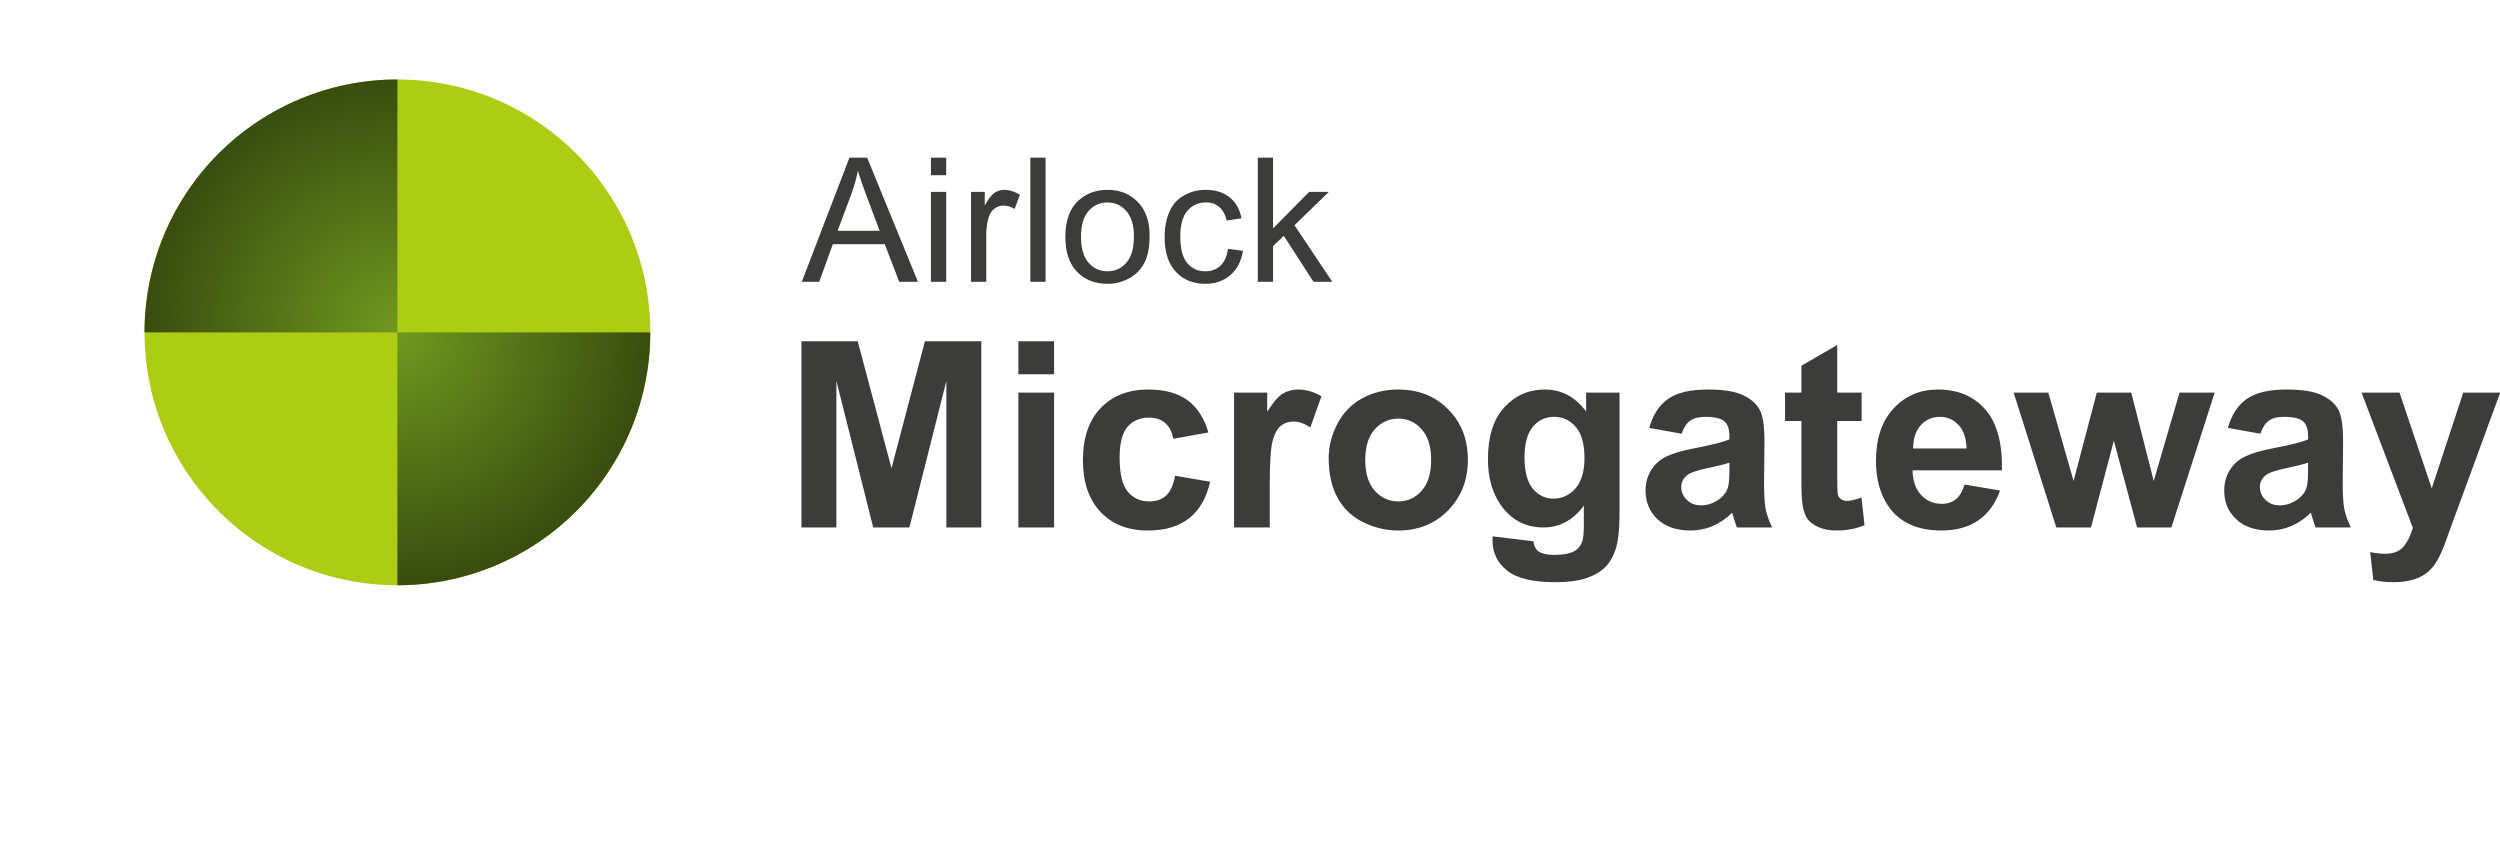
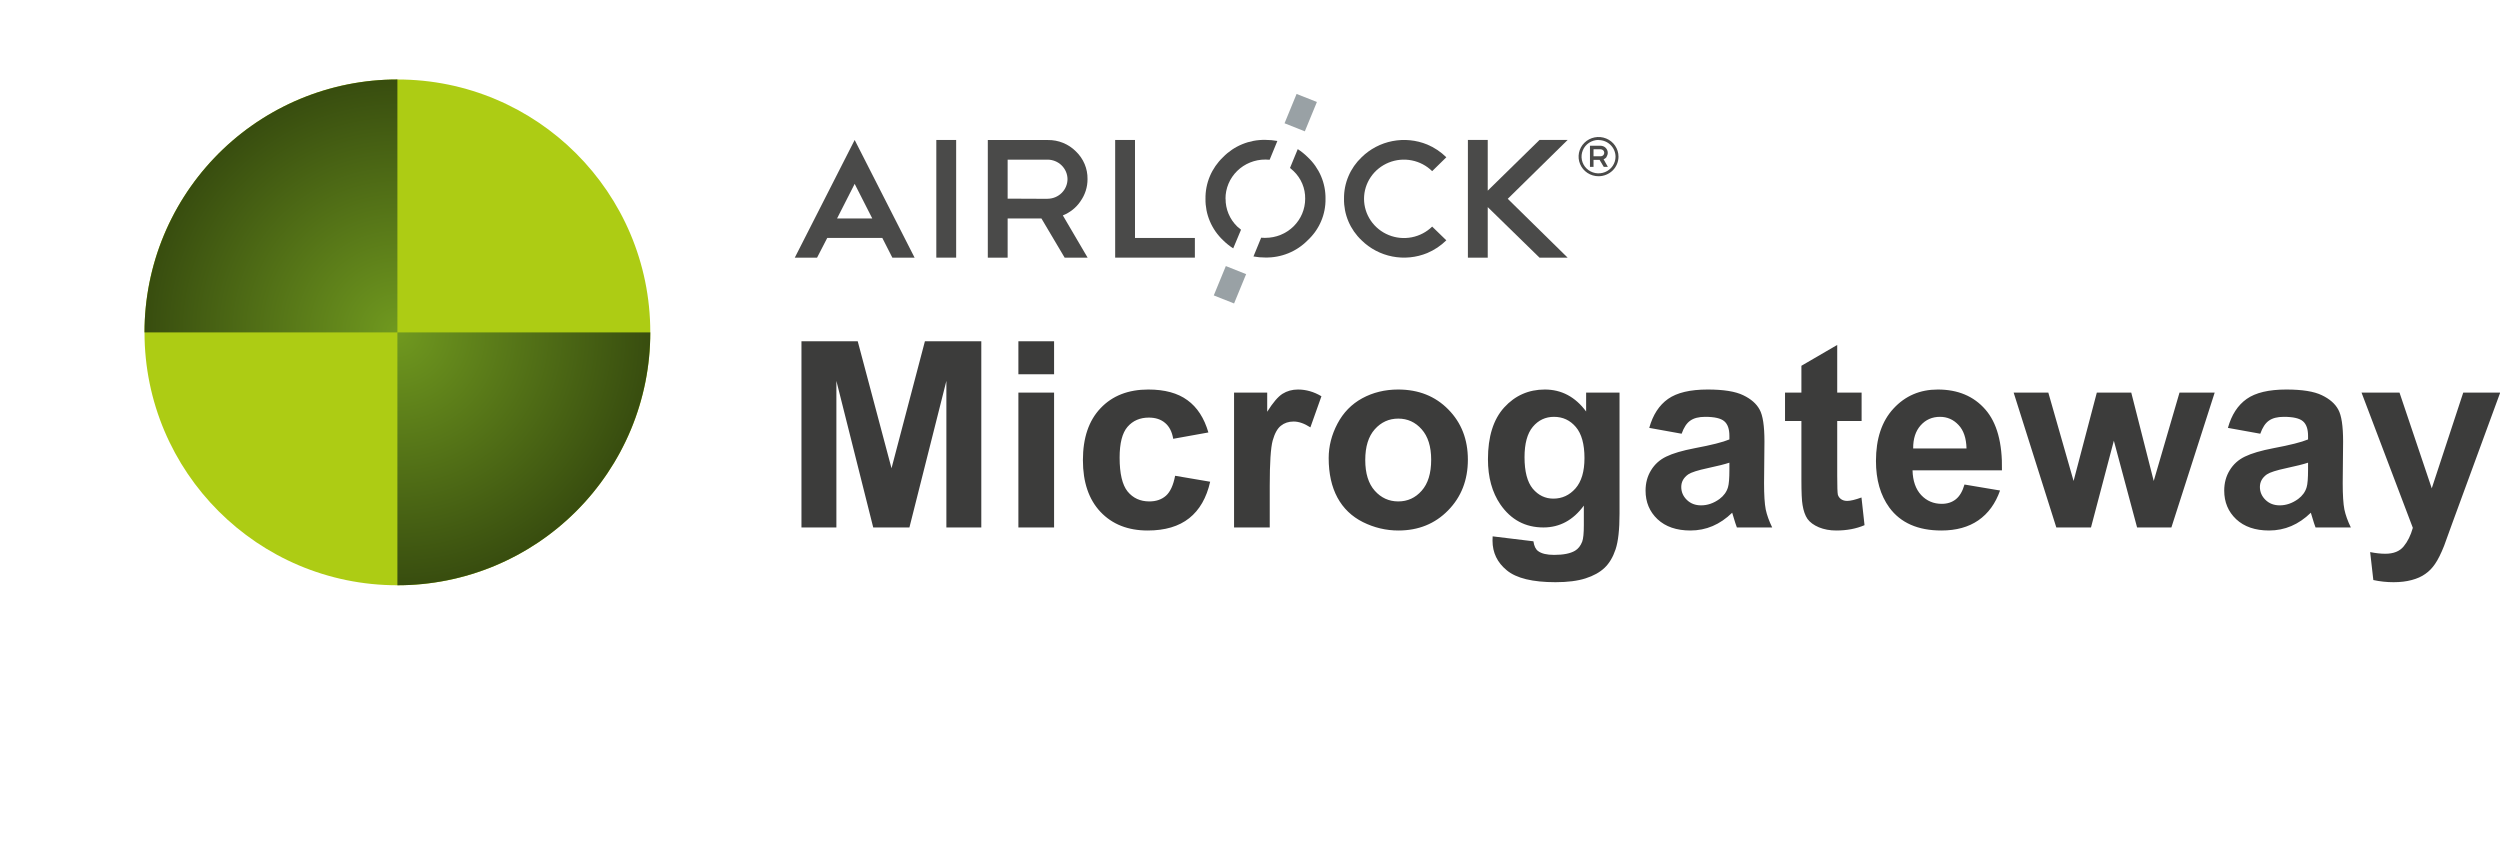
<svg xmlns="http://www.w3.org/2000/svg" width="346" height="120" viewBox="0 0 346 120" fill="none">
+   <g opacity="0.8">
+     <path d="M216.959 19.371H213.065L205.903 26.387V19.371H203.157V35.657H205.903V28.664L213.065 35.657H216.959L208.673 27.516L216.959 19.371Z" fill="#1D1D1B" />
+     <path d="M188.445 21.767C187.661 22.511 187.041 23.405 186.623 24.394C186.204 25.383 185.997 26.445 186.012 27.516C185.994 28.586 186.201 29.649 186.619 30.638C187.038 31.626 187.659 32.519 188.445 33.261C189.611 34.409 191.097 35.189 192.716 35.502C194.335 35.816 196.012 35.648 197.533 35.021C198.518 34.604 199.413 34.007 200.171 33.261L198.212 31.359C197.438 32.117 196.454 32.633 195.382 32.841C194.311 33.049 193.201 32.941 192.193 32.53C191.184 32.119 190.322 31.423 189.715 30.531C189.108 29.638 188.783 28.589 188.782 27.516C188.782 26.442 189.107 25.393 189.715 24.5C190.322 23.608 191.185 22.913 192.195 22.503C193.205 22.093 194.315 21.987 195.386 22.198C196.457 22.409 197.441 22.928 198.212 23.688L200.171 21.767C199.414 21.018 198.519 20.42 197.533 20.003C196.011 19.378 194.335 19.212 192.716 19.526C191.098 19.841 189.611 20.62 188.445 21.767Z" fill="#1D1D1B" />
+     <path d="M154.339 35.657H165.37V32.934H157.084V19.371H154.339V35.657Z" fill="#1D1D1B" />
+     <path d="M144.997 27.516L139.457 27.492V22.094H144.997C145.722 22.1 146.416 22.386 146.929 22.889C147.442 23.392 147.735 24.073 147.743 24.785C147.742 25.503 147.453 26.191 146.939 26.701C146.425 27.211 145.727 27.501 144.997 27.508V27.516ZM149.533 27.859C150.177 26.96 150.52 25.885 150.513 24.785C150.525 24.073 150.389 23.366 150.113 22.708C149.836 22.05 149.426 21.454 148.907 20.958C148.402 20.448 147.797 20.046 147.128 19.774C146.459 19.503 145.741 19.368 145.017 19.379H136.712V35.657H139.457V30.235H144.134L147.346 35.657H150.525L147.097 29.812C148.089 29.418 148.938 28.741 149.533 27.867" fill="#1D1D1B" />
+     <path d="M132.332 19.371H129.586V35.657H132.332V19.371Z" fill="#1D1D1B" />
+     <path d="M118.286 25.448L120.722 30.235H115.849L118.286 25.448ZM110 35.657H113.083L114.488 32.934H122.115L123.5 35.657H126.579L118.286 19.371L110 35.657Z" fill="#1D1D1B" />
+     <path d="M180.99 21.751C180.57 21.334 180.107 20.961 179.609 20.638L178.537 23.242C178.709 23.378 178.874 23.523 179.031 23.676C179.55 24.173 179.96 24.769 180.237 25.427C180.513 26.085 180.649 26.792 180.637 27.504C180.637 28.216 180.495 28.921 180.218 29.578C179.941 30.236 179.534 30.833 179.022 31.336C178.51 31.839 177.901 32.238 177.232 32.509C176.563 32.781 175.845 32.919 175.121 32.918C174.924 32.918 174.72 32.918 174.547 32.894L173.479 35.495C174.021 35.594 174.57 35.643 175.121 35.641C176.214 35.661 177.3 35.459 178.31 35.048C179.32 34.636 180.232 34.024 180.99 33.249C181.784 32.513 182.414 31.621 182.837 30.632C183.261 29.643 183.47 28.577 183.451 27.504C183.464 26.43 183.253 25.365 182.83 24.375C182.407 23.386 181.78 22.492 180.99 21.751ZM169.609 27.504C169.606 26.791 169.747 26.085 170.024 25.426C170.3 24.767 170.706 24.168 171.219 23.664C171.732 23.16 172.341 22.761 173.011 22.49C173.681 22.218 174.4 22.08 175.125 22.082C175.323 22.081 175.522 22.091 175.719 22.11L176.787 19.509C176.239 19.409 175.683 19.358 175.125 19.36C174.034 19.338 172.951 19.54 171.944 19.952C170.936 20.363 170.026 20.976 169.272 21.751C168.488 22.496 167.869 23.39 167.45 24.38C167.032 25.369 166.824 26.433 166.839 27.504C166.822 28.575 167.029 29.637 167.448 30.625C167.866 31.614 168.487 32.507 169.272 33.249C169.698 33.673 170.169 34.05 170.677 34.374L171.757 31.793C171.573 31.654 171.396 31.505 171.227 31.347C170.712 30.845 170.304 30.246 170.028 29.586C169.753 28.925 169.614 28.218 169.621 27.504" fill="#1D1D1B" />
+     <path d="M169.655 36.823L167.986 40.884L170.796 42L172.465 37.939L169.655 36.823Z" fill="#808A8E" />
+     <path d="M179.449 13L177.78 17.061L180.59 18.177L182.259 14.116L179.449 13Z" fill="#808A8E" />
+     <path d="M221.535 21.628H220.544V20.662H221.535C221.665 20.662 221.79 20.712 221.883 20.802C221.975 20.892 222.028 21.015 222.029 21.143C222.03 21.207 222.018 21.271 221.993 21.331C221.968 21.391 221.931 21.445 221.884 21.49C221.838 21.535 221.784 21.571 221.724 21.595C221.664 21.618 221.6 21.63 221.535 21.628ZM222.338 21.692C222.454 21.53 222.516 21.337 222.514 21.139C222.511 20.884 222.407 20.641 222.224 20.46C222.042 20.28 221.794 20.177 221.535 20.172H220.05V23.092H220.544V22.122H221.382L221.957 23.092H222.527L221.936 22.043C222.115 21.974 222.268 21.852 222.374 21.695" fill="#1D1D1B" />
+     <path d="M221.238 24.391C220.692 24.391 220.157 24.231 219.703 23.933C219.249 23.634 218.895 23.21 218.686 22.714C218.477 22.218 218.423 21.672 218.53 21.145C218.636 20.618 218.9 20.134 219.287 19.755C219.673 19.375 220.166 19.117 220.702 19.013C221.238 18.908 221.793 18.963 222.298 19.169C222.803 19.375 223.234 19.723 223.536 20.17C223.839 20.617 224.001 21.143 224 21.68C223.999 22.399 223.707 23.089 223.19 23.597C222.672 24.105 221.97 24.391 221.238 24.391ZM221.238 19.367C220.773 19.367 220.318 19.503 219.931 19.757C219.544 20.011 219.243 20.372 219.065 20.795C218.887 21.217 218.84 21.682 218.931 22.131C219.022 22.579 219.246 22.991 219.575 23.315C219.904 23.638 220.323 23.858 220.779 23.948C221.235 24.037 221.709 23.991 222.139 23.816C222.568 23.641 222.936 23.345 223.194 22.964C223.452 22.584 223.591 22.137 223.591 21.68C223.585 21.07 223.335 20.486 222.895 20.056C222.454 19.626 221.859 19.384 221.238 19.383V19.367Z" fill="#1D1D1B" />
+   </g>
  <circle cx="55" cy="46" r="35" fill="#ADCC14" />
-   <path d="M55 11C50.404 11 45.852 11.905 41.606 13.664C37.36 15.423 33.501 18.001 30.251 21.251C27.001 24.501 24.423 28.36 22.664 32.606C20.905 36.852 20 41.404 20 46L55 46V11Z" fill="url(#paint0_radial_1422_1300)" />
-   <path d="M55 81C59.596 81 64.147 80.095 68.394 78.336C72.64 76.577 76.499 73.999 79.749 70.749C82.999 67.499 85.577 63.64 87.336 59.394C89.095 55.148 90 50.596 90 46L55 46V81Z" fill="url(#paint1_radial_1422_1300)" />
+   <path d="M55 11C50.404 11 45.852 11.905 41.606 13.664C37.36 15.423 33.501 18.001 30.251 21.251C27.001 24.501 24.423 28.36 22.664 32.606C20.905 36.852 20 41.404 20 46L55 46L55 11Z" fill="url(#paint0_radial_1418_472)" />
+   <path d="M55 81C59.596 81 64.147 80.095 68.394 78.336C72.64 76.577 76.499 73.999 79.749 70.749C82.999 67.499 85.577 63.64 87.336 59.394C89.095 55.148 90 50.596 90 46L55 46L55 81Z" fill="url(#paint1_radial_1418_472)" />
  <path d="M110.922 73V47.23H118.709L123.385 64.809L128.008 47.23H135.812V73H130.979V52.715L125.863 73H120.854L115.756 52.715V73H110.922ZM140.945 51.801V47.23H145.885V51.801H140.945ZM140.945 73V54.332H145.885V73H140.945ZM167.242 59.852L162.373 60.73C162.209 59.758 161.834 59.025 161.248 58.533C160.674 58.041 159.924 57.795 158.998 57.795C157.768 57.795 156.783 58.223 156.045 59.078C155.318 59.922 154.955 61.34 154.955 63.332C154.955 65.547 155.324 67.111 156.062 68.025C156.812 68.939 157.814 69.397 159.068 69.397C160.006 69.397 160.773 69.133 161.371 68.606C161.969 68.066 162.391 67.147 162.637 65.846L167.488 66.672C166.984 68.898 166.018 70.58 164.588 71.717C163.158 72.853 161.242 73.422 158.84 73.422C156.109 73.422 153.93 72.561 152.301 70.838C150.684 69.115 149.875 66.731 149.875 63.684C149.875 60.602 150.689 58.205 152.318 56.494C153.947 54.772 156.15 53.91 158.928 53.91C161.201 53.91 163.006 54.402 164.342 55.387C165.689 56.359 166.656 57.848 167.242 59.852ZM175.732 73H170.793V54.332H175.381V56.986C176.166 55.732 176.869 54.906 177.49 54.508C178.123 54.109 178.838 53.91 179.635 53.91C180.76 53.91 181.844 54.221 182.887 54.842L181.357 59.148C180.525 58.609 179.752 58.34 179.037 58.34C178.346 58.34 177.76 58.533 177.279 58.92C176.799 59.295 176.418 59.98 176.137 60.977C175.867 61.973 175.732 64.059 175.732 67.234V73ZM183.889 63.402C183.889 61.762 184.293 60.174 185.102 58.639C185.91 57.103 187.053 55.932 188.529 55.123C190.018 54.315 191.676 53.91 193.504 53.91C196.328 53.91 198.643 54.83 200.447 56.67C202.252 58.498 203.154 60.812 203.154 63.613C203.154 66.438 202.24 68.781 200.412 70.644C198.596 72.496 196.305 73.422 193.539 73.422C191.828 73.422 190.193 73.035 188.635 72.262C187.088 71.488 185.91 70.357 185.102 68.869C184.293 67.369 183.889 65.547 183.889 63.402ZM188.951 63.666C188.951 65.518 189.391 66.936 190.27 67.92C191.148 68.904 192.232 69.397 193.521 69.397C194.811 69.397 195.889 68.904 196.756 67.92C197.635 66.936 198.074 65.506 198.074 63.631C198.074 61.803 197.635 60.397 196.756 59.412C195.889 58.428 194.811 57.935 193.521 57.935C192.232 57.935 191.148 58.428 190.27 59.412C189.391 60.397 188.951 61.815 188.951 63.666ZM206.582 74.231L212.225 74.916C212.318 75.572 212.535 76.023 212.875 76.269C213.344 76.621 214.082 76.797 215.09 76.797C216.379 76.797 217.346 76.603 217.99 76.217C218.424 75.959 218.752 75.543 218.975 74.969C219.127 74.559 219.203 73.803 219.203 72.701V69.977C217.727 71.992 215.863 73 213.613 73C211.105 73 209.119 71.939 207.654 69.818C206.506 68.143 205.932 66.057 205.932 63.56C205.932 60.432 206.682 58.041 208.182 56.389C209.693 54.736 211.568 53.91 213.807 53.91C216.115 53.91 218.02 54.924 219.52 56.951V54.332H224.143V71.084C224.143 73.287 223.961 74.934 223.598 76.023C223.234 77.113 222.725 77.969 222.068 78.59C221.412 79.211 220.533 79.697 219.432 80.049C218.342 80.4 216.959 80.576 215.283 80.576C212.119 80.576 209.875 80.031 208.551 78.941C207.227 77.863 206.564 76.492 206.564 74.828C206.564 74.664 206.57 74.465 206.582 74.231ZM210.994 63.279C210.994 65.26 211.375 66.713 212.137 67.639C212.91 68.553 213.859 69.01 214.984 69.01C216.191 69.01 217.211 68.541 218.043 67.603C218.875 66.654 219.291 65.254 219.291 63.402C219.291 61.469 218.893 60.033 218.096 59.096C217.299 58.158 216.291 57.69 215.072 57.69C213.889 57.69 212.91 58.152 212.137 59.078C211.375 59.992 210.994 61.393 210.994 63.279ZM232.738 60.027L228.256 59.219C228.76 57.414 229.627 56.078 230.857 55.211C232.088 54.344 233.916 53.91 236.342 53.91C238.545 53.91 240.186 54.174 241.264 54.701C242.342 55.217 243.098 55.879 243.531 56.688C243.977 57.484 244.199 58.955 244.199 61.1L244.146 66.865C244.146 68.506 244.223 69.719 244.375 70.504C244.539 71.277 244.838 72.109 245.271 73H240.385C240.256 72.672 240.098 72.186 239.91 71.541C239.828 71.248 239.77 71.055 239.734 70.961C238.891 71.781 237.988 72.397 237.027 72.807C236.066 73.217 235.041 73.422 233.951 73.422C232.029 73.422 230.512 72.9 229.398 71.857C228.297 70.814 227.746 69.496 227.746 67.902C227.746 66.848 227.998 65.91 228.502 65.09C229.006 64.258 229.709 63.625 230.611 63.191C231.525 62.746 232.838 62.359 234.549 62.031C236.857 61.598 238.457 61.193 239.348 60.818V60.326C239.348 59.377 239.113 58.703 238.645 58.305C238.176 57.895 237.291 57.69 235.99 57.69C235.111 57.69 234.426 57.865 233.934 58.217C233.441 58.557 233.043 59.16 232.738 60.027ZM239.348 64.035C238.715 64.246 237.713 64.498 236.342 64.791C234.971 65.084 234.074 65.371 233.652 65.652C233.008 66.109 232.686 66.689 232.686 67.393C232.686 68.084 232.943 68.682 233.459 69.186C233.975 69.689 234.631 69.941 235.428 69.941C236.318 69.941 237.168 69.648 237.977 69.062C238.574 68.617 238.967 68.072 239.154 67.428C239.283 67.006 239.348 66.203 239.348 65.019V64.035ZM257.646 54.332V58.27H254.271V65.793C254.271 67.316 254.301 68.207 254.359 68.465C254.43 68.711 254.576 68.916 254.799 69.08C255.033 69.244 255.314 69.326 255.643 69.326C256.1 69.326 256.762 69.168 257.629 68.852L258.051 72.684C256.902 73.176 255.602 73.422 254.148 73.422C253.258 73.422 252.455 73.275 251.74 72.982C251.025 72.678 250.498 72.291 250.158 71.822C249.83 71.342 249.602 70.697 249.473 69.889C249.367 69.314 249.314 68.154 249.314 66.408V58.27H247.047V54.332H249.314V50.623L254.271 47.74V54.332H257.646ZM271.885 67.059L276.807 67.885C276.174 69.689 275.172 71.066 273.801 72.016C272.441 72.953 270.736 73.422 268.686 73.422C265.439 73.422 263.037 72.361 261.479 70.24C260.248 68.541 259.633 66.397 259.633 63.807C259.633 60.713 260.441 58.293 262.059 56.547C263.676 54.789 265.721 53.91 268.193 53.91C270.971 53.91 273.162 54.83 274.768 56.67C276.373 58.498 277.141 61.305 277.07 65.09H264.695C264.73 66.555 265.129 67.697 265.891 68.518C266.652 69.326 267.602 69.731 268.738 69.731C269.512 69.731 270.162 69.519 270.689 69.098C271.217 68.676 271.615 67.996 271.885 67.059ZM272.166 62.066C272.131 60.637 271.762 59.553 271.059 58.815C270.355 58.065 269.5 57.69 268.492 57.69C267.414 57.69 266.523 58.082 265.82 58.867C265.117 59.652 264.771 60.719 264.783 62.066H272.166ZM284.594 73L278.688 54.332H283.486L286.984 66.566L290.201 54.332H294.965L298.076 66.566L301.645 54.332H306.514L300.52 73H295.773L292.557 60.994L289.393 73H284.594ZM312.824 60.027L308.342 59.219C308.846 57.414 309.713 56.078 310.943 55.211C312.174 54.344 314.002 53.91 316.428 53.91C318.631 53.91 320.271 54.174 321.35 54.701C322.428 55.217 323.184 55.879 323.617 56.688C324.062 57.484 324.285 58.955 324.285 61.1L324.232 66.865C324.232 68.506 324.309 69.719 324.461 70.504C324.625 71.277 324.924 72.109 325.357 73H320.471C320.342 72.672 320.184 72.186 319.996 71.541C319.914 71.248 319.855 71.055 319.82 70.961C318.977 71.781 318.074 72.397 317.113 72.807C316.152 73.217 315.127 73.422 314.037 73.422C312.115 73.422 310.598 72.9 309.484 71.857C308.383 70.814 307.832 69.496 307.832 67.902C307.832 66.848 308.084 65.91 308.588 65.09C309.092 64.258 309.795 63.625 310.697 63.191C311.611 62.746 312.924 62.359 314.635 62.031C316.943 61.598 318.543 61.193 319.434 60.818V60.326C319.434 59.377 319.199 58.703 318.73 58.305C318.262 57.895 317.377 57.69 316.076 57.69C315.197 57.69 314.512 57.865 314.02 58.217C313.527 58.557 313.129 59.16 312.824 60.027ZM319.434 64.035C318.801 64.246 317.799 64.498 316.428 64.791C315.057 65.084 314.16 65.371 313.738 65.652C313.094 66.109 312.771 66.689 312.771 67.393C312.771 68.084 313.029 68.682 313.545 69.186C314.061 69.689 314.717 69.941 315.514 69.941C316.404 69.941 317.254 69.648 318.062 69.062C318.66 68.617 319.053 68.072 319.24 67.428C319.369 67.006 319.434 66.203 319.434 65.019V64.035ZM326.834 54.332H332.09L336.555 67.586L340.914 54.332H346.029L339.438 72.297L338.26 75.549C337.826 76.639 337.41 77.471 337.012 78.045C336.625 78.619 336.174 79.082 335.658 79.434C335.154 79.797 334.527 80.078 333.777 80.277C333.039 80.477 332.201 80.576 331.264 80.576C330.314 80.576 329.383 80.477 328.469 80.277L328.029 76.41C328.803 76.562 329.5 76.639 330.121 76.639C331.27 76.639 332.119 76.299 332.67 75.619C333.221 74.951 333.643 74.096 333.936 73.053L326.834 54.332Z" fill="#3C3C3B" />
-   <path d="M110.965 39L117.562 21.82H120.012L127.043 39H124.453L122.449 33.797H115.266L113.379 39H110.965ZM115.922 31.945H121.746L119.953 27.188C119.406 25.742 119 24.555 118.734 23.625C118.516 24.727 118.207 25.82 117.809 26.906L115.922 31.945ZM128.842 24.246V21.82H130.951V24.246H128.842ZM128.842 39V26.555H130.951V39H128.842ZM134.39 39V26.555H136.289V28.441C136.773 27.559 137.218 26.977 137.625 26.695C138.039 26.414 138.492 26.273 138.984 26.273C139.695 26.273 140.417 26.5 141.152 26.953L140.425 28.91C139.91 28.605 139.394 28.453 138.878 28.453C138.417 28.453 138.003 28.594 137.636 28.875C137.269 29.148 137.007 29.531 136.851 30.023C136.617 30.773 136.5 31.594 136.5 32.484V39H134.39ZM142.599 39V21.82H144.708V39H142.599ZM147.444 32.777C147.444 30.473 148.085 28.766 149.366 27.656C150.437 26.734 151.741 26.273 153.28 26.273C154.991 26.273 156.39 26.836 157.476 27.961C158.562 29.078 159.105 30.625 159.105 32.602C159.105 34.203 158.862 35.465 158.378 36.387C157.901 37.301 157.202 38.012 156.28 38.52C155.366 39.027 154.366 39.281 153.28 39.281C151.538 39.281 150.128 38.723 149.05 37.605C147.98 36.488 147.444 34.879 147.444 32.777ZM149.612 32.777C149.612 34.371 149.96 35.566 150.655 36.363C151.351 37.152 152.226 37.547 153.28 37.547C154.327 37.547 155.198 37.148 155.894 36.352C156.589 35.555 156.937 34.34 156.937 32.707C156.937 31.168 156.585 30.004 155.882 29.215C155.187 28.418 154.319 28.02 153.28 28.02C152.226 28.02 151.351 28.414 150.655 29.203C149.96 29.992 149.612 31.184 149.612 32.777ZM169.95 34.441L172.024 34.711C171.798 36.141 171.216 37.262 170.278 38.074C169.348 38.879 168.204 39.281 166.845 39.281C165.141 39.281 163.77 38.727 162.731 37.617C161.7 36.5 161.184 34.902 161.184 32.824C161.184 31.48 161.407 30.305 161.852 29.297C162.298 28.289 162.973 27.535 163.88 27.035C164.794 26.527 165.786 26.273 166.856 26.273C168.208 26.273 169.313 26.617 170.173 27.305C171.032 27.984 171.583 28.953 171.825 30.211L169.774 30.527C169.579 29.691 169.231 29.062 168.731 28.641C168.239 28.219 167.641 28.008 166.938 28.008C165.876 28.008 165.013 28.391 164.348 29.156C163.684 29.914 163.352 31.117 163.352 32.766C163.352 34.438 163.673 35.652 164.313 36.41C164.954 37.168 165.79 37.547 166.821 37.547C167.649 37.547 168.341 37.293 168.895 36.785C169.45 36.277 169.802 35.496 169.95 34.441ZM174.081 39V21.82H176.19V31.617L181.182 26.555H183.913L179.155 31.172L184.393 39H181.792L177.678 32.637L176.19 34.066V39H174.081Z" fill="#3C3C3B" />
  <defs>
-     <radialGradient id="paint0_radial_1422_1300" cx="0" cy="0" r="1" gradientUnits="userSpaceOnUse" gradientTransform="translate(55 46) rotate(90) scale(35)">
+     <radialGradient id="paint0_radial_1418_472" cx="0" cy="0" r="1" gradientUnits="userSpaceOnUse" gradientTransform="translate(55 46) rotate(90) scale(35)">
      <stop stop-color="#70991F" />
      <stop offset="1" stop-color="#384D0F" />
    </radialGradient>
-     <radialGradient id="paint1_radial_1422_1300" cx="0" cy="0" r="1" gradientUnits="userSpaceOnUse" gradientTransform="translate(55 46) rotate(90) scale(35)">
+     <radialGradient id="paint1_radial_1418_472" cx="0" cy="0" r="1" gradientUnits="userSpaceOnUse" gradientTransform="translate(55 46) rotate(90) scale(35)">
      <stop stop-color="#70991F" />
      <stop offset="1" stop-color="#384D0F" />
    </radialGradient>
  </defs>
</svg>
